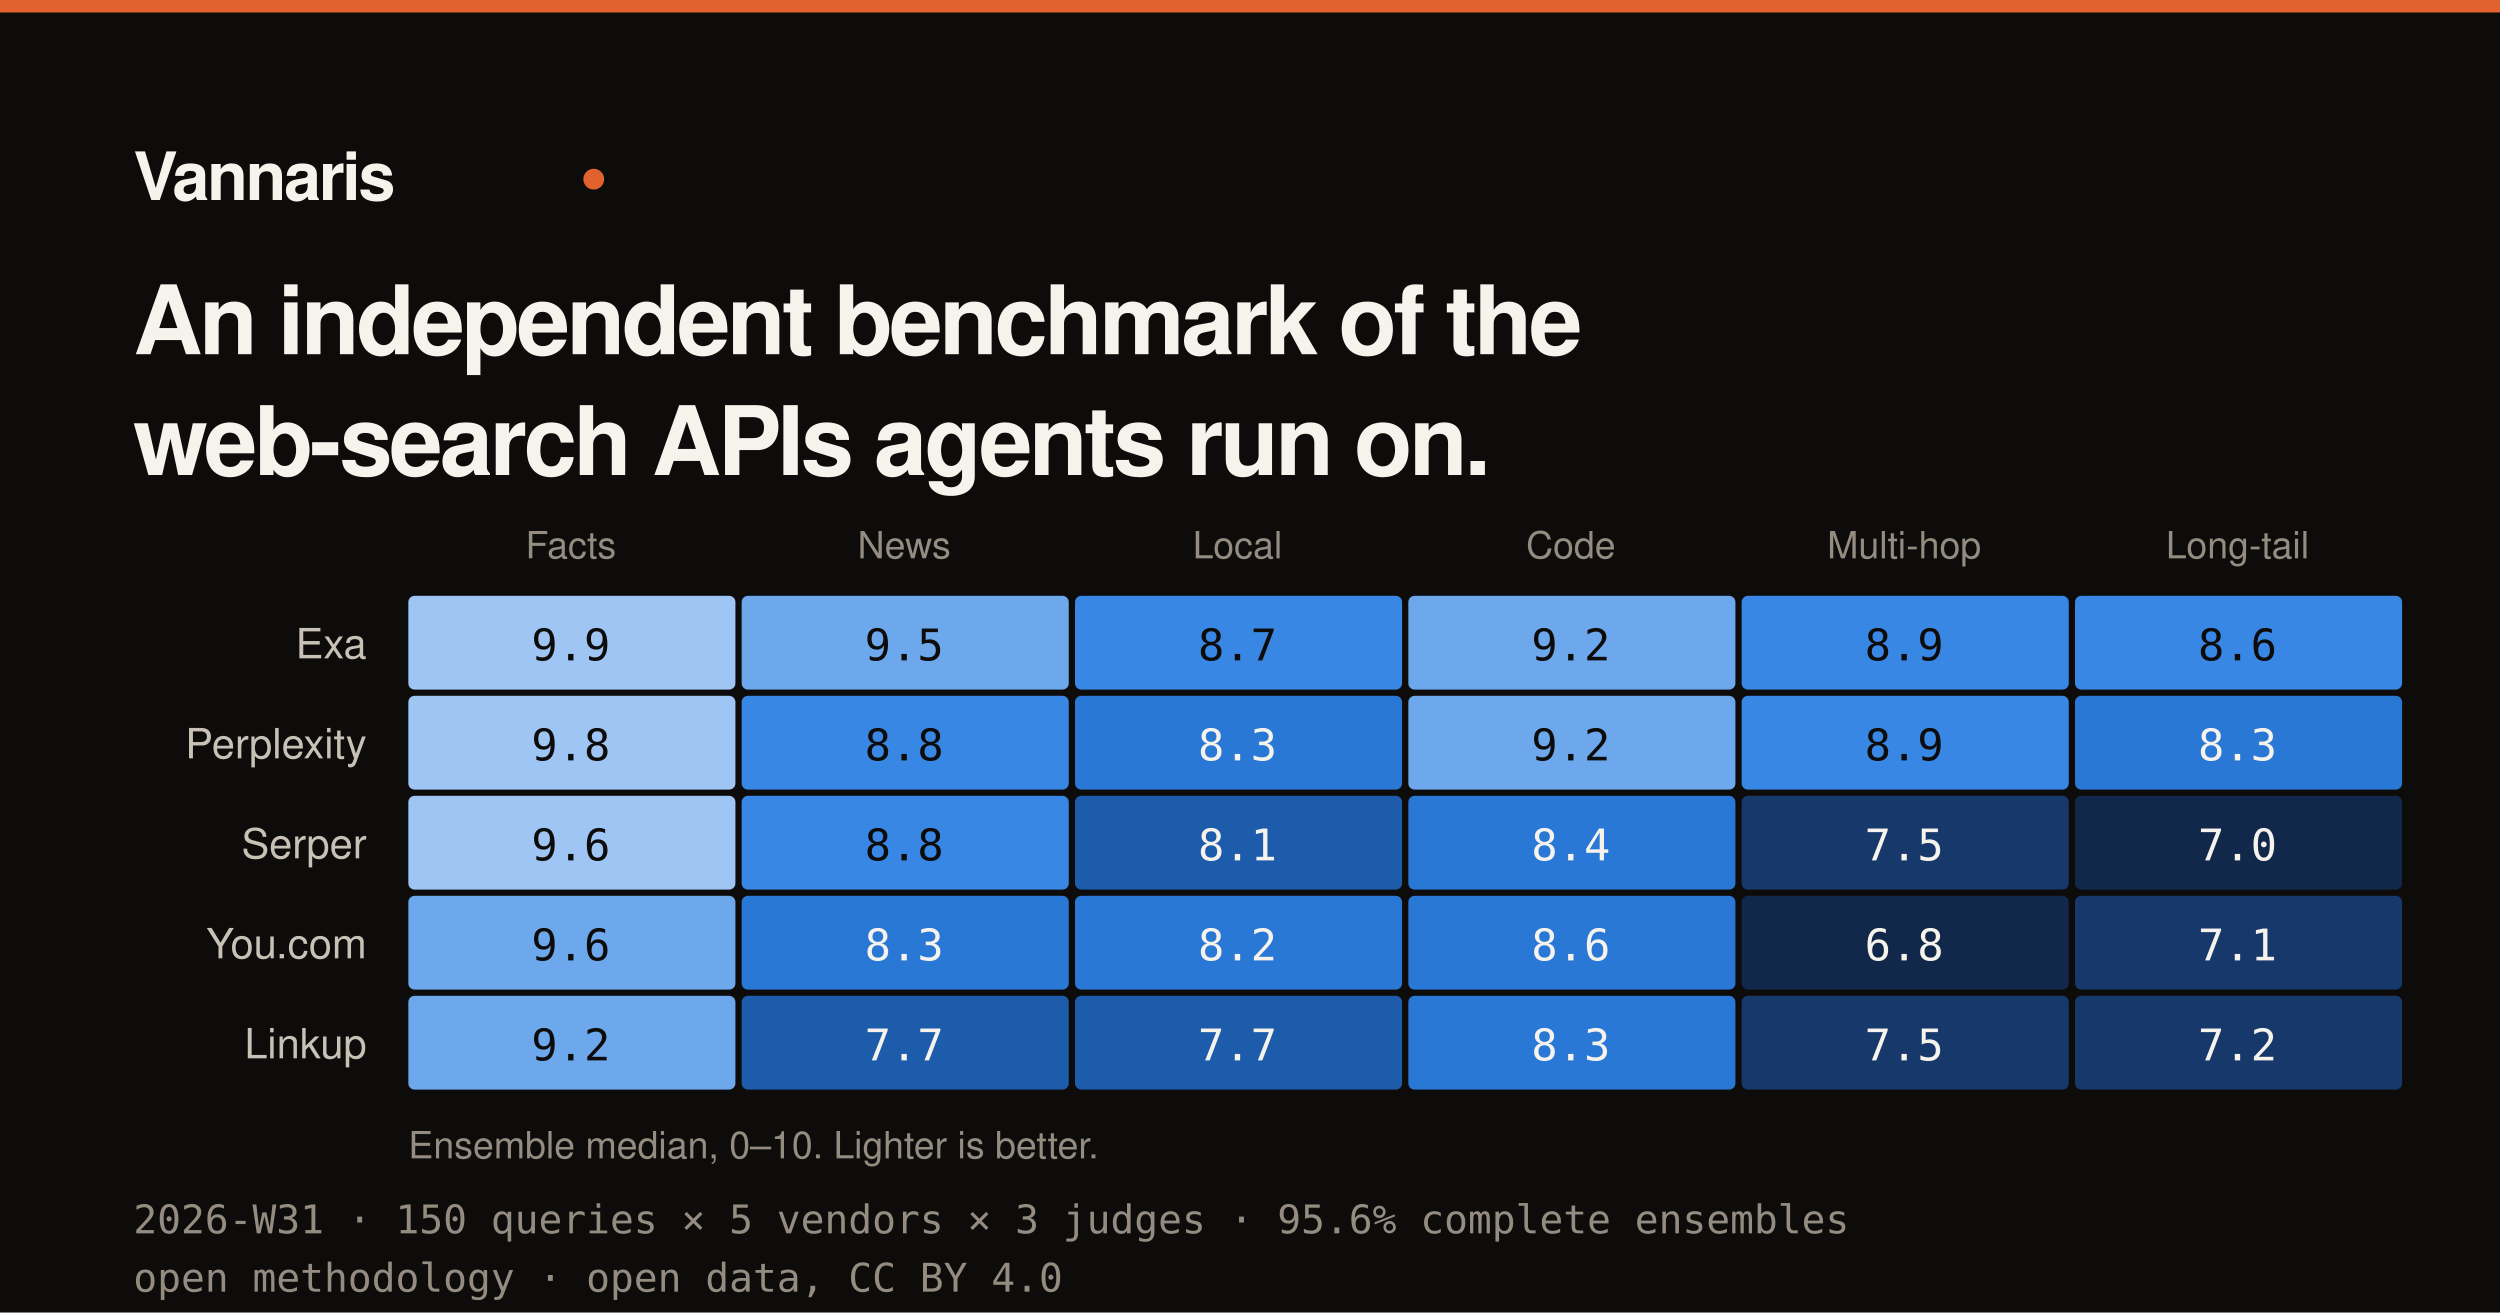
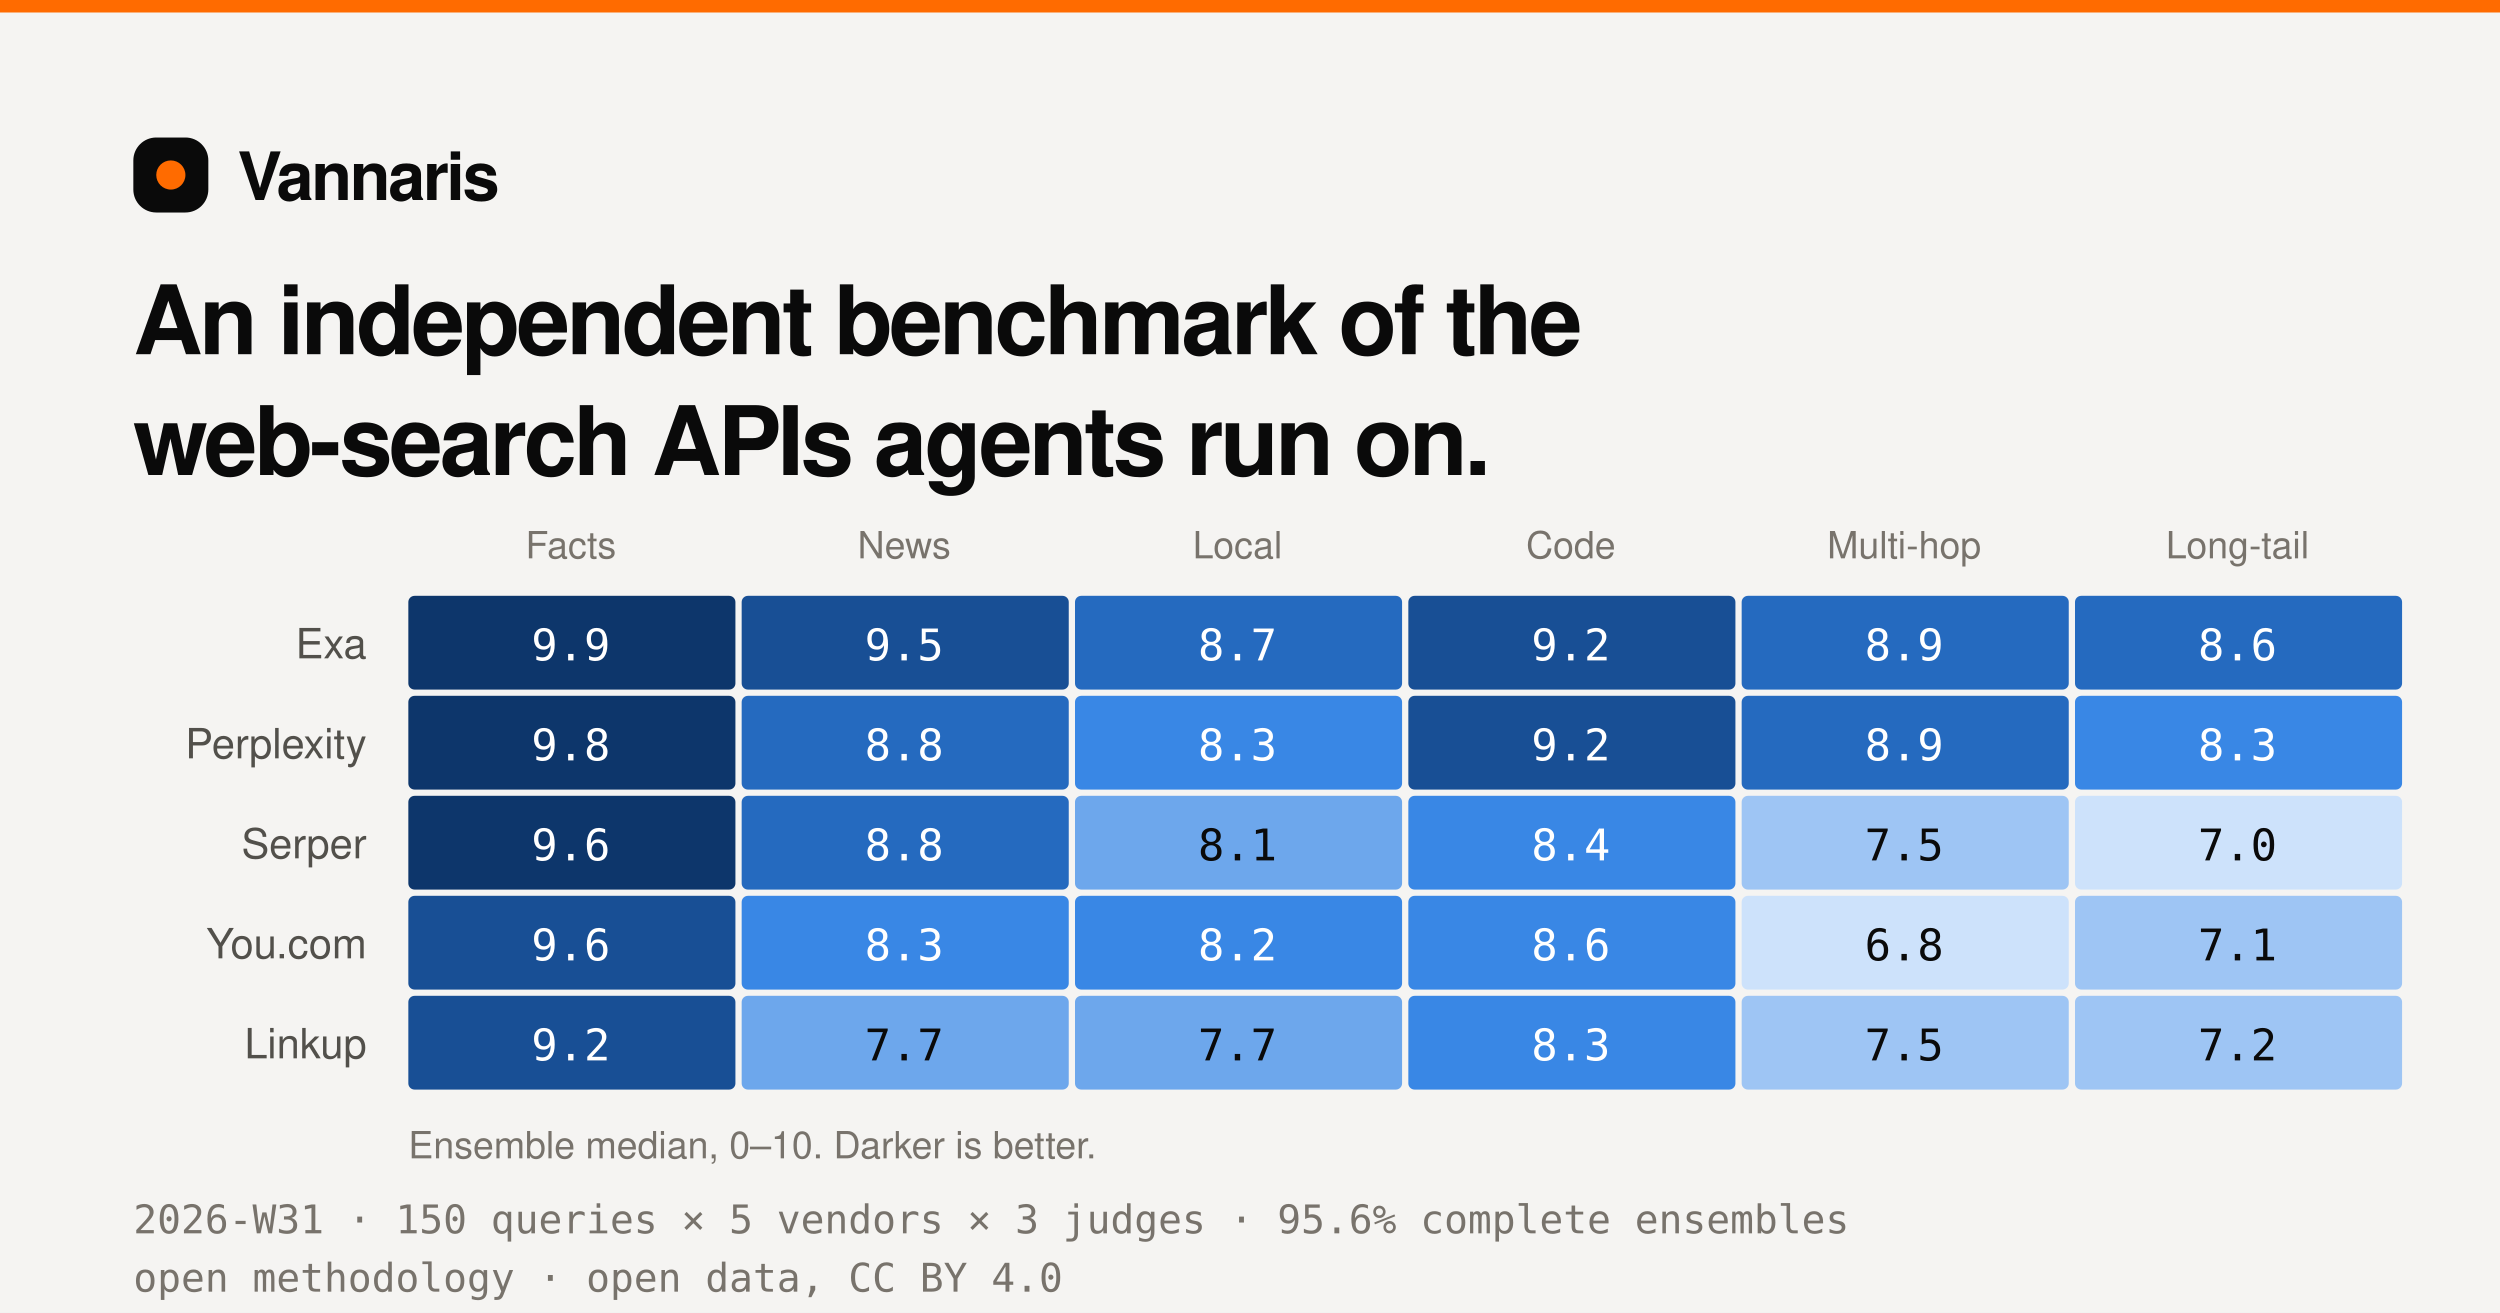
<svg xmlns="http://www.w3.org/2000/svg" width="1200" height="630" viewBox="0 0 1200 630">
-   <rect width="1200" height="630" fill="#0d0c0b" />
-   <rect width="1200" height="6" fill="#e2622f" />
-   <text x="64" y="96" font-family="Archivo, Helvetica Neue, Helvetica, Arial, sans-serif" font-size="32" font-weight="700" letter-spacing="-1.1" fill="#f6f3ed">Vannaris</text>
-   <circle cx="285" cy="86" r="5" fill="#e2622f" />
-   <text x="64" y="170" font-family="Archivo, Helvetica Neue, Helvetica, Arial, sans-serif" font-size="46" font-weight="650" letter-spacing="-1.6" fill="#f6f3ed">An independent benchmark of the</text>
-   <text x="64" y="228" font-family="Archivo, Helvetica Neue, Helvetica, Arial, sans-serif" font-size="46" font-weight="650" letter-spacing="-1.6" fill="#f6f3ed">web-search APIs agents run on.</text>
-   <text x="274" y="268" font-family="Archivo, Helvetica Neue, Helvetica, Arial, sans-serif" font-size="18" fill="#948c80" text-anchor="middle">Facts</text>
-   <text x="434" y="268" font-family="Archivo, Helvetica Neue, Helvetica, Arial, sans-serif" font-size="18" fill="#948c80" text-anchor="middle">News</text>
-   <text x="594" y="268" font-family="Archivo, Helvetica Neue, Helvetica, Arial, sans-serif" font-size="18" fill="#948c80" text-anchor="middle">Local</text>
-   <text x="754" y="268" font-family="Archivo, Helvetica Neue, Helvetica, Arial, sans-serif" font-size="18" fill="#948c80" text-anchor="middle">Code</text>
-   <text x="914" y="268" font-family="Archivo, Helvetica Neue, Helvetica, Arial, sans-serif" font-size="18" fill="#948c80" text-anchor="middle">Multi-hop</text>
-   <text x="1074" y="268" font-family="Archivo, Helvetica Neue, Helvetica, Arial, sans-serif" font-size="18" fill="#948c80" text-anchor="middle">Long-tail</text>
-   <text x="176" y="316" font-family="Archivo, Helvetica Neue, Helvetica, Arial, sans-serif" font-size="20" fill="#c8c1b6" text-anchor="end">Exa</text>
-   <rect x="196" y="286" width="157" height="45" rx="3" fill="#9ec5f4" />
-   <text x="274" y="317" font-family="Martian Mono, SFMono-Regular, Menlo, Consolas, monospace" font-size="21" fill="#0d0c0b" text-anchor="middle">9.9</text>
-   <rect x="356" y="286" width="157" height="45" rx="3" fill="#6da7ec" />
-   <text x="434" y="317" font-family="Martian Mono, SFMono-Regular, Menlo, Consolas, monospace" font-size="21" fill="#0d0c0b" text-anchor="middle">9.5</text>
-   <rect x="516" y="286" width="157" height="45" rx="3" fill="#3987e5" />
-   <text x="594" y="317" font-family="Martian Mono, SFMono-Regular, Menlo, Consolas, monospace" font-size="21" fill="#0d0c0b" text-anchor="middle">8.7</text>
-   <rect x="676" y="286" width="157" height="45" rx="3" fill="#6da7ec" />
-   <text x="754" y="317" font-family="Martian Mono, SFMono-Regular, Menlo, Consolas, monospace" font-size="21" fill="#0d0c0b" text-anchor="middle">9.2</text>
-   <rect x="836" y="286" width="157" height="45" rx="3" fill="#3987e5" />
-   <text x="914" y="317" font-family="Martian Mono, SFMono-Regular, Menlo, Consolas, monospace" font-size="21" fill="#0d0c0b" text-anchor="middle">8.9</text>
-   <rect x="996" y="286" width="157" height="45" rx="3" fill="#3987e5" />
-   <text x="1074" y="317" font-family="Martian Mono, SFMono-Regular, Menlo, Consolas, monospace" font-size="21" fill="#0d0c0b" text-anchor="middle">8.6</text>
-   <text x="176" y="364" font-family="Archivo, Helvetica Neue, Helvetica, Arial, sans-serif" font-size="20" fill="#c8c1b6" text-anchor="end">Perplexity</text>
-   <rect x="196" y="334" width="157" height="45" rx="3" fill="#9ec5f4" />
-   <text x="274" y="365" font-family="Martian Mono, SFMono-Regular, Menlo, Consolas, monospace" font-size="21" fill="#0d0c0b" text-anchor="middle">9.8</text>
-   <rect x="356" y="334" width="157" height="45" rx="3" fill="#3987e5" />
-   <text x="434" y="365" font-family="Martian Mono, SFMono-Regular, Menlo, Consolas, monospace" font-size="21" fill="#0d0c0b" text-anchor="middle">8.8</text>
-   <rect x="516" y="334" width="157" height="45" rx="3" fill="#2a78d6" />
-   <text x="594" y="365" font-family="Martian Mono, SFMono-Regular, Menlo, Consolas, monospace" font-size="21" fill="#f6f3ed" text-anchor="middle">8.3</text>
-   <rect x="676" y="334" width="157" height="45" rx="3" fill="#6da7ec" />
-   <text x="754" y="365" font-family="Martian Mono, SFMono-Regular, Menlo, Consolas, monospace" font-size="21" fill="#0d0c0b" text-anchor="middle">9.2</text>
-   <rect x="836" y="334" width="157" height="45" rx="3" fill="#3987e5" />
-   <text x="914" y="365" font-family="Martian Mono, SFMono-Regular, Menlo, Consolas, monospace" font-size="21" fill="#0d0c0b" text-anchor="middle">8.9</text>
-   <rect x="996" y="334" width="157" height="45" rx="3" fill="#2a78d6" />
-   <text x="1074" y="365" font-family="Martian Mono, SFMono-Regular, Menlo, Consolas, monospace" font-size="21" fill="#f6f3ed" text-anchor="middle">8.3</text>
-   <text x="176" y="412" font-family="Archivo, Helvetica Neue, Helvetica, Arial, sans-serif" font-size="20" fill="#c8c1b6" text-anchor="end">Serper</text>
-   <rect x="196" y="382" width="157" height="45" rx="3" fill="#9ec5f4" />
-   <text x="274" y="413" font-family="Martian Mono, SFMono-Regular, Menlo, Consolas, monospace" font-size="21" fill="#0d0c0b" text-anchor="middle">9.6</text>
-   <rect x="356" y="382" width="157" height="45" rx="3" fill="#3987e5" />
-   <text x="434" y="413" font-family="Martian Mono, SFMono-Regular, Menlo, Consolas, monospace" font-size="21" fill="#0d0c0b" text-anchor="middle">8.8</text>
-   <rect x="516" y="382" width="157" height="45" rx="3" fill="#1c5cab" />
-   <text x="594" y="413" font-family="Martian Mono, SFMono-Regular, Menlo, Consolas, monospace" font-size="21" fill="#f6f3ed" text-anchor="middle">8.1</text>
-   <rect x="676" y="382" width="157" height="45" rx="3" fill="#2a78d6" />
-   <text x="754" y="413" font-family="Martian Mono, SFMono-Regular, Menlo, Consolas, monospace" font-size="21" fill="#f6f3ed" text-anchor="middle">8.4</text>
-   <rect x="836" y="382" width="157" height="45" rx="3" fill="#16386b" />
-   <text x="914" y="413" font-family="Martian Mono, SFMono-Regular, Menlo, Consolas, monospace" font-size="21" fill="#f6f3ed" text-anchor="middle">7.5</text>
-   <rect x="996" y="382" width="157" height="45" rx="3" fill="#12284a" />
-   <text x="1074" y="413" font-family="Martian Mono, SFMono-Regular, Menlo, Consolas, monospace" font-size="21" fill="#f6f3ed" text-anchor="middle">7.0</text>
-   <text x="176" y="460" font-family="Archivo, Helvetica Neue, Helvetica, Arial, sans-serif" font-size="20" fill="#c8c1b6" text-anchor="end">You.com</text>
-   <rect x="196" y="430" width="157" height="45" rx="3" fill="#6da7ec" />
-   <text x="274" y="461" font-family="Martian Mono, SFMono-Regular, Menlo, Consolas, monospace" font-size="21" fill="#0d0c0b" text-anchor="middle">9.6</text>
-   <rect x="356" y="430" width="157" height="45" rx="3" fill="#2a78d6" />
-   <text x="434" y="461" font-family="Martian Mono, SFMono-Regular, Menlo, Consolas, monospace" font-size="21" fill="#f6f3ed" text-anchor="middle">8.3</text>
-   <rect x="516" y="430" width="157" height="45" rx="3" fill="#2a78d6" />
-   <text x="594" y="461" font-family="Martian Mono, SFMono-Regular, Menlo, Consolas, monospace" font-size="21" fill="#f6f3ed" text-anchor="middle">8.2</text>
-   <rect x="676" y="430" width="157" height="45" rx="3" fill="#2a78d6" />
-   <text x="754" y="461" font-family="Martian Mono, SFMono-Regular, Menlo, Consolas, monospace" font-size="21" fill="#f6f3ed" text-anchor="middle">8.6</text>
-   <rect x="836" y="430" width="157" height="45" rx="3" fill="#12284a" />
-   <text x="914" y="461" font-family="Martian Mono, SFMono-Regular, Menlo, Consolas, monospace" font-size="21" fill="#f6f3ed" text-anchor="middle">6.8</text>
-   <rect x="996" y="430" width="157" height="45" rx="3" fill="#16386b" />
-   <text x="1074" y="461" font-family="Martian Mono, SFMono-Regular, Menlo, Consolas, monospace" font-size="21" fill="#f6f3ed" text-anchor="middle">7.1</text>
-   <text x="176" y="508" font-family="Archivo, Helvetica Neue, Helvetica, Arial, sans-serif" font-size="20" fill="#c8c1b6" text-anchor="end">Linkup</text>
-   <rect x="196" y="478" width="157" height="45" rx="3" fill="#6da7ec" />
-   <text x="274" y="509" font-family="Martian Mono, SFMono-Regular, Menlo, Consolas, monospace" font-size="21" fill="#0d0c0b" text-anchor="middle">9.2</text>
-   <rect x="356" y="478" width="157" height="45" rx="3" fill="#1c5cab" />
-   <text x="434" y="509" font-family="Martian Mono, SFMono-Regular, Menlo, Consolas, monospace" font-size="21" fill="#f6f3ed" text-anchor="middle">7.7</text>
-   <rect x="516" y="478" width="157" height="45" rx="3" fill="#1c5cab" />
-   <text x="594" y="509" font-family="Martian Mono, SFMono-Regular, Menlo, Consolas, monospace" font-size="21" fill="#f6f3ed" text-anchor="middle">7.7</text>
-   <rect x="676" y="478" width="157" height="45" rx="3" fill="#2a78d6" />
-   <text x="754" y="509" font-family="Martian Mono, SFMono-Regular, Menlo, Consolas, monospace" font-size="21" fill="#f6f3ed" text-anchor="middle">8.3</text>
-   <rect x="836" y="478" width="157" height="45" rx="3" fill="#16386b" />
-   <text x="914" y="509" font-family="Martian Mono, SFMono-Regular, Menlo, Consolas, monospace" font-size="21" fill="#f6f3ed" text-anchor="middle">7.5</text>
-   <rect x="996" y="478" width="157" height="45" rx="3" fill="#16386b" />
-   <text x="1074" y="509" font-family="Martian Mono, SFMono-Regular, Menlo, Consolas, monospace" font-size="21" fill="#f6f3ed" text-anchor="middle">7.2</text>
-   <text x="196" y="556" font-family="Archivo, Helvetica Neue, Helvetica, Arial, sans-serif" font-size="18" fill="#948c80">Ensemble median, 0–10. Lighter is better.</text>
-   <text x="64" y="592" font-family="Martian Mono, SFMono-Regular, Menlo, Consolas, monospace" font-size="19" fill="#948c80">2026-W31 · 150 queries × 5 vendors × 3 judges · 95.6% complete ensembles</text>
-   <text x="64" y="620" font-family="Martian Mono, SFMono-Regular, Menlo, Consolas, monospace" font-size="19" fill="#948c80">open methodology · open data, CC BY 4.0</text>
+   <rect width="1200" height="630" fill="#f5f4f2" />
+   <rect width="1200" height="6" fill="#ff6b00" />
+   <rect x="64" y="66" width="36" height="36" rx="11" fill="#0a0a0a" />
+   <circle cx="82" cy="84" r="7" fill="#ff6b00" />
+   <text x="114" y="96" font-family="Archivo, Helvetica Neue, Helvetica, Arial, sans-serif" font-size="32" font-weight="700" letter-spacing="-1.1" fill="#0a0a0a">Vannaris</text>
+   <text x="64" y="170" font-family="Archivo, Helvetica Neue, Helvetica, Arial, sans-serif" font-size="46" font-weight="650" letter-spacing="-1.6" fill="#0a0a0a">An independent benchmark of the</text>
+   <text x="64" y="228" font-family="Archivo, Helvetica Neue, Helvetica, Arial, sans-serif" font-size="46" font-weight="650" letter-spacing="-1.6" fill="#0a0a0a">web-search APIs agents run on.</text>
+   <text x="274" y="268" font-family="Archivo, Helvetica Neue, Helvetica, Arial, sans-serif" font-size="18" fill="#78736c" text-anchor="middle">Facts</text>
+   <text x="434" y="268" font-family="Archivo, Helvetica Neue, Helvetica, Arial, sans-serif" font-size="18" fill="#78736c" text-anchor="middle">News</text>
+   <text x="594" y="268" font-family="Archivo, Helvetica Neue, Helvetica, Arial, sans-serif" font-size="18" fill="#78736c" text-anchor="middle">Local</text>
+   <text x="754" y="268" font-family="Archivo, Helvetica Neue, Helvetica, Arial, sans-serif" font-size="18" fill="#78736c" text-anchor="middle">Code</text>
+   <text x="914" y="268" font-family="Archivo, Helvetica Neue, Helvetica, Arial, sans-serif" font-size="18" fill="#78736c" text-anchor="middle">Multi-hop</text>
+   <text x="1074" y="268" font-family="Archivo, Helvetica Neue, Helvetica, Arial, sans-serif" font-size="18" fill="#78736c" text-anchor="middle">Long-tail</text>
+   <text x="176" y="316" font-family="Archivo, Helvetica Neue, Helvetica, Arial, sans-serif" font-size="20" fill="#52504b" text-anchor="end">Exa</text>
+   <rect x="196" y="286" width="157" height="45" rx="3" fill="#0d366b" />
+   <text x="274" y="317" font-family="Martian Mono, SFMono-Regular, Menlo, Consolas, monospace" font-size="21" fill="#ffffff" text-anchor="middle">9.9</text>
+   <rect x="356" y="286" width="157" height="45" rx="3" fill="#184f95" />
+   <text x="434" y="317" font-family="Martian Mono, SFMono-Regular, Menlo, Consolas, monospace" font-size="21" fill="#ffffff" text-anchor="middle">9.5</text>
+   <rect x="516" y="286" width="157" height="45" rx="3" fill="#256abf" />
+   <text x="594" y="317" font-family="Martian Mono, SFMono-Regular, Menlo, Consolas, monospace" font-size="21" fill="#ffffff" text-anchor="middle">8.7</text>
+   <rect x="676" y="286" width="157" height="45" rx="3" fill="#184f95" />
+   <text x="754" y="317" font-family="Martian Mono, SFMono-Regular, Menlo, Consolas, monospace" font-size="21" fill="#ffffff" text-anchor="middle">9.2</text>
+   <rect x="836" y="286" width="157" height="45" rx="3" fill="#256abf" />
+   <text x="914" y="317" font-family="Martian Mono, SFMono-Regular, Menlo, Consolas, monospace" font-size="21" fill="#ffffff" text-anchor="middle">8.9</text>
+   <rect x="996" y="286" width="157" height="45" rx="3" fill="#256abf" />
+   <text x="1074" y="317" font-family="Martian Mono, SFMono-Regular, Menlo, Consolas, monospace" font-size="21" fill="#ffffff" text-anchor="middle">8.6</text>
+   <text x="176" y="364" font-family="Archivo, Helvetica Neue, Helvetica, Arial, sans-serif" font-size="20" fill="#52504b" text-anchor="end">Perplexity</text>
+   <rect x="196" y="334" width="157" height="45" rx="3" fill="#0d366b" />
+   <text x="274" y="365" font-family="Martian Mono, SFMono-Regular, Menlo, Consolas, monospace" font-size="21" fill="#ffffff" text-anchor="middle">9.8</text>
+   <rect x="356" y="334" width="157" height="45" rx="3" fill="#256abf" />
+   <text x="434" y="365" font-family="Martian Mono, SFMono-Regular, Menlo, Consolas, monospace" font-size="21" fill="#ffffff" text-anchor="middle">8.8</text>
+   <rect x="516" y="334" width="157" height="45" rx="3" fill="#3987e5" />
+   <text x="594" y="365" font-family="Martian Mono, SFMono-Regular, Menlo, Consolas, monospace" font-size="21" fill="#ffffff" text-anchor="middle">8.3</text>
+   <rect x="676" y="334" width="157" height="45" rx="3" fill="#184f95" />
+   <text x="754" y="365" font-family="Martian Mono, SFMono-Regular, Menlo, Consolas, monospace" font-size="21" fill="#ffffff" text-anchor="middle">9.2</text>
+   <rect x="836" y="334" width="157" height="45" rx="3" fill="#256abf" />
+   <text x="914" y="365" font-family="Martian Mono, SFMono-Regular, Menlo, Consolas, monospace" font-size="21" fill="#ffffff" text-anchor="middle">8.9</text>
+   <rect x="996" y="334" width="157" height="45" rx="3" fill="#3987e5" />
+   <text x="1074" y="365" font-family="Martian Mono, SFMono-Regular, Menlo, Consolas, monospace" font-size="21" fill="#ffffff" text-anchor="middle">8.3</text>
+   <text x="176" y="412" font-family="Archivo, Helvetica Neue, Helvetica, Arial, sans-serif" font-size="20" fill="#52504b" text-anchor="end">Serper</text>
+   <rect x="196" y="382" width="157" height="45" rx="3" fill="#0d366b" />
+   <text x="274" y="413" font-family="Martian Mono, SFMono-Regular, Menlo, Consolas, monospace" font-size="21" fill="#ffffff" text-anchor="middle">9.6</text>
+   <rect x="356" y="382" width="157" height="45" rx="3" fill="#256abf" />
+   <text x="434" y="413" font-family="Martian Mono, SFMono-Regular, Menlo, Consolas, monospace" font-size="21" fill="#ffffff" text-anchor="middle">8.8</text>
+   <rect x="516" y="382" width="157" height="45" rx="3" fill="#6da7ec" />
+   <text x="594" y="413" font-family="Martian Mono, SFMono-Regular, Menlo, Consolas, monospace" font-size="21" fill="#0a0a0a" text-anchor="middle">8.1</text>
+   <rect x="676" y="382" width="157" height="45" rx="3" fill="#3987e5" />
+   <text x="754" y="413" font-family="Martian Mono, SFMono-Regular, Menlo, Consolas, monospace" font-size="21" fill="#ffffff" text-anchor="middle">8.4</text>
+   <rect x="836" y="382" width="157" height="45" rx="3" fill="#9ec5f4" />
+   <text x="914" y="413" font-family="Martian Mono, SFMono-Regular, Menlo, Consolas, monospace" font-size="21" fill="#0a0a0a" text-anchor="middle">7.5</text>
+   <rect x="996" y="382" width="157" height="45" rx="3" fill="#cde2fb" />
+   <text x="1074" y="413" font-family="Martian Mono, SFMono-Regular, Menlo, Consolas, monospace" font-size="21" fill="#0a0a0a" text-anchor="middle">7.0</text>
+   <text x="176" y="460" font-family="Archivo, Helvetica Neue, Helvetica, Arial, sans-serif" font-size="20" fill="#52504b" text-anchor="end">You.com</text>
+   <rect x="196" y="430" width="157" height="45" rx="3" fill="#184f95" />
+   <text x="274" y="461" font-family="Martian Mono, SFMono-Regular, Menlo, Consolas, monospace" font-size="21" fill="#ffffff" text-anchor="middle">9.6</text>
+   <rect x="356" y="430" width="157" height="45" rx="3" fill="#3987e5" />
+   <text x="434" y="461" font-family="Martian Mono, SFMono-Regular, Menlo, Consolas, monospace" font-size="21" fill="#ffffff" text-anchor="middle">8.3</text>
+   <rect x="516" y="430" width="157" height="45" rx="3" fill="#3987e5" />
+   <text x="594" y="461" font-family="Martian Mono, SFMono-Regular, Menlo, Consolas, monospace" font-size="21" fill="#ffffff" text-anchor="middle">8.2</text>
+   <rect x="676" y="430" width="157" height="45" rx="3" fill="#3987e5" />
+   <text x="754" y="461" font-family="Martian Mono, SFMono-Regular, Menlo, Consolas, monospace" font-size="21" fill="#ffffff" text-anchor="middle">8.6</text>
+   <rect x="836" y="430" width="157" height="45" rx="3" fill="#cde2fb" />
+   <text x="914" y="461" font-family="Martian Mono, SFMono-Regular, Menlo, Consolas, monospace" font-size="21" fill="#0a0a0a" text-anchor="middle">6.8</text>
+   <rect x="996" y="430" width="157" height="45" rx="3" fill="#9ec5f4" />
+   <text x="1074" y="461" font-family="Martian Mono, SFMono-Regular, Menlo, Consolas, monospace" font-size="21" fill="#0a0a0a" text-anchor="middle">7.1</text>
+   <text x="176" y="508" font-family="Archivo, Helvetica Neue, Helvetica, Arial, sans-serif" font-size="20" fill="#52504b" text-anchor="end">Linkup</text>
+   <rect x="196" y="478" width="157" height="45" rx="3" fill="#184f95" />
+   <text x="274" y="509" font-family="Martian Mono, SFMono-Regular, Menlo, Consolas, monospace" font-size="21" fill="#ffffff" text-anchor="middle">9.2</text>
+   <rect x="356" y="478" width="157" height="45" rx="3" fill="#6da7ec" />
+   <text x="434" y="509" font-family="Martian Mono, SFMono-Regular, Menlo, Consolas, monospace" font-size="21" fill="#0a0a0a" text-anchor="middle">7.7</text>
+   <rect x="516" y="478" width="157" height="45" rx="3" fill="#6da7ec" />
+   <text x="594" y="509" font-family="Martian Mono, SFMono-Regular, Menlo, Consolas, monospace" font-size="21" fill="#0a0a0a" text-anchor="middle">7.7</text>
+   <rect x="676" y="478" width="157" height="45" rx="3" fill="#3987e5" />
+   <text x="754" y="509" font-family="Martian Mono, SFMono-Regular, Menlo, Consolas, monospace" font-size="21" fill="#ffffff" text-anchor="middle">8.3</text>
+   <rect x="836" y="478" width="157" height="45" rx="3" fill="#9ec5f4" />
+   <text x="914" y="509" font-family="Martian Mono, SFMono-Regular, Menlo, Consolas, monospace" font-size="21" fill="#0a0a0a" text-anchor="middle">7.5</text>
+   <rect x="996" y="478" width="157" height="45" rx="3" fill="#9ec5f4" />
+   <text x="1074" y="509" font-family="Martian Mono, SFMono-Regular, Menlo, Consolas, monospace" font-size="21" fill="#0a0a0a" text-anchor="middle">7.2</text>
+   <text x="196" y="556" font-family="Archivo, Helvetica Neue, Helvetica, Arial, sans-serif" font-size="18" fill="#78736c">Ensemble median, 0–10. Darker is better.</text>
+   <text x="64" y="592" font-family="Martian Mono, SFMono-Regular, Menlo, Consolas, monospace" font-size="19" fill="#78736c">2026-W31 · 150 queries × 5 vendors × 3 judges · 95.6% complete ensembles</text>
+   <text x="64" y="620" font-family="Martian Mono, SFMono-Regular, Menlo, Consolas, monospace" font-size="19" fill="#78736c">open methodology · open data, CC BY 4.0</text>
</svg>
